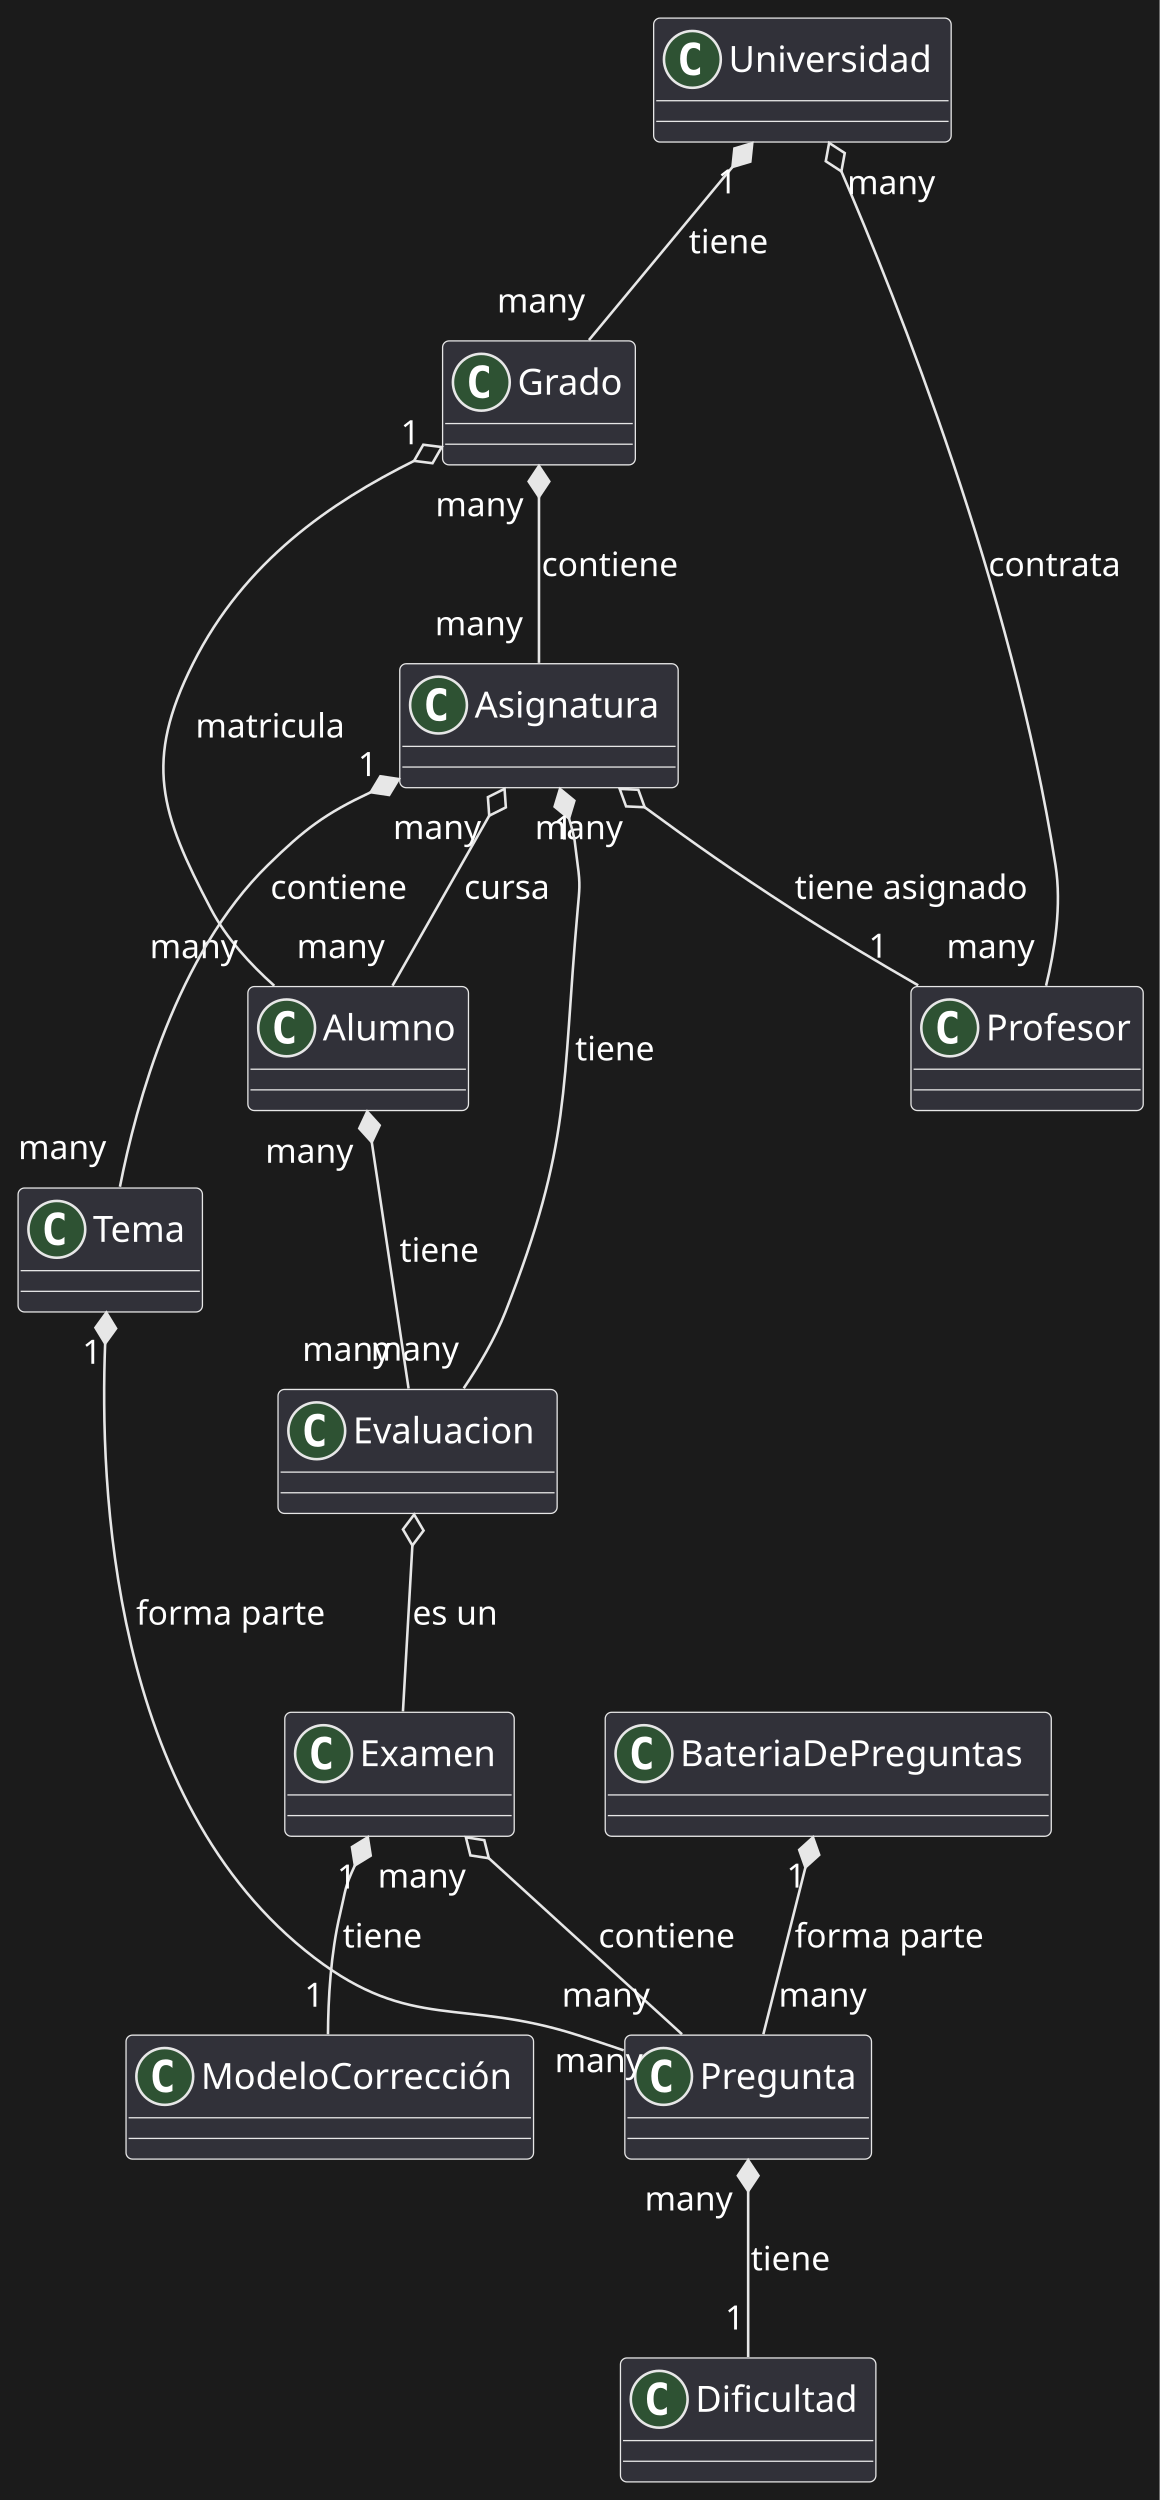
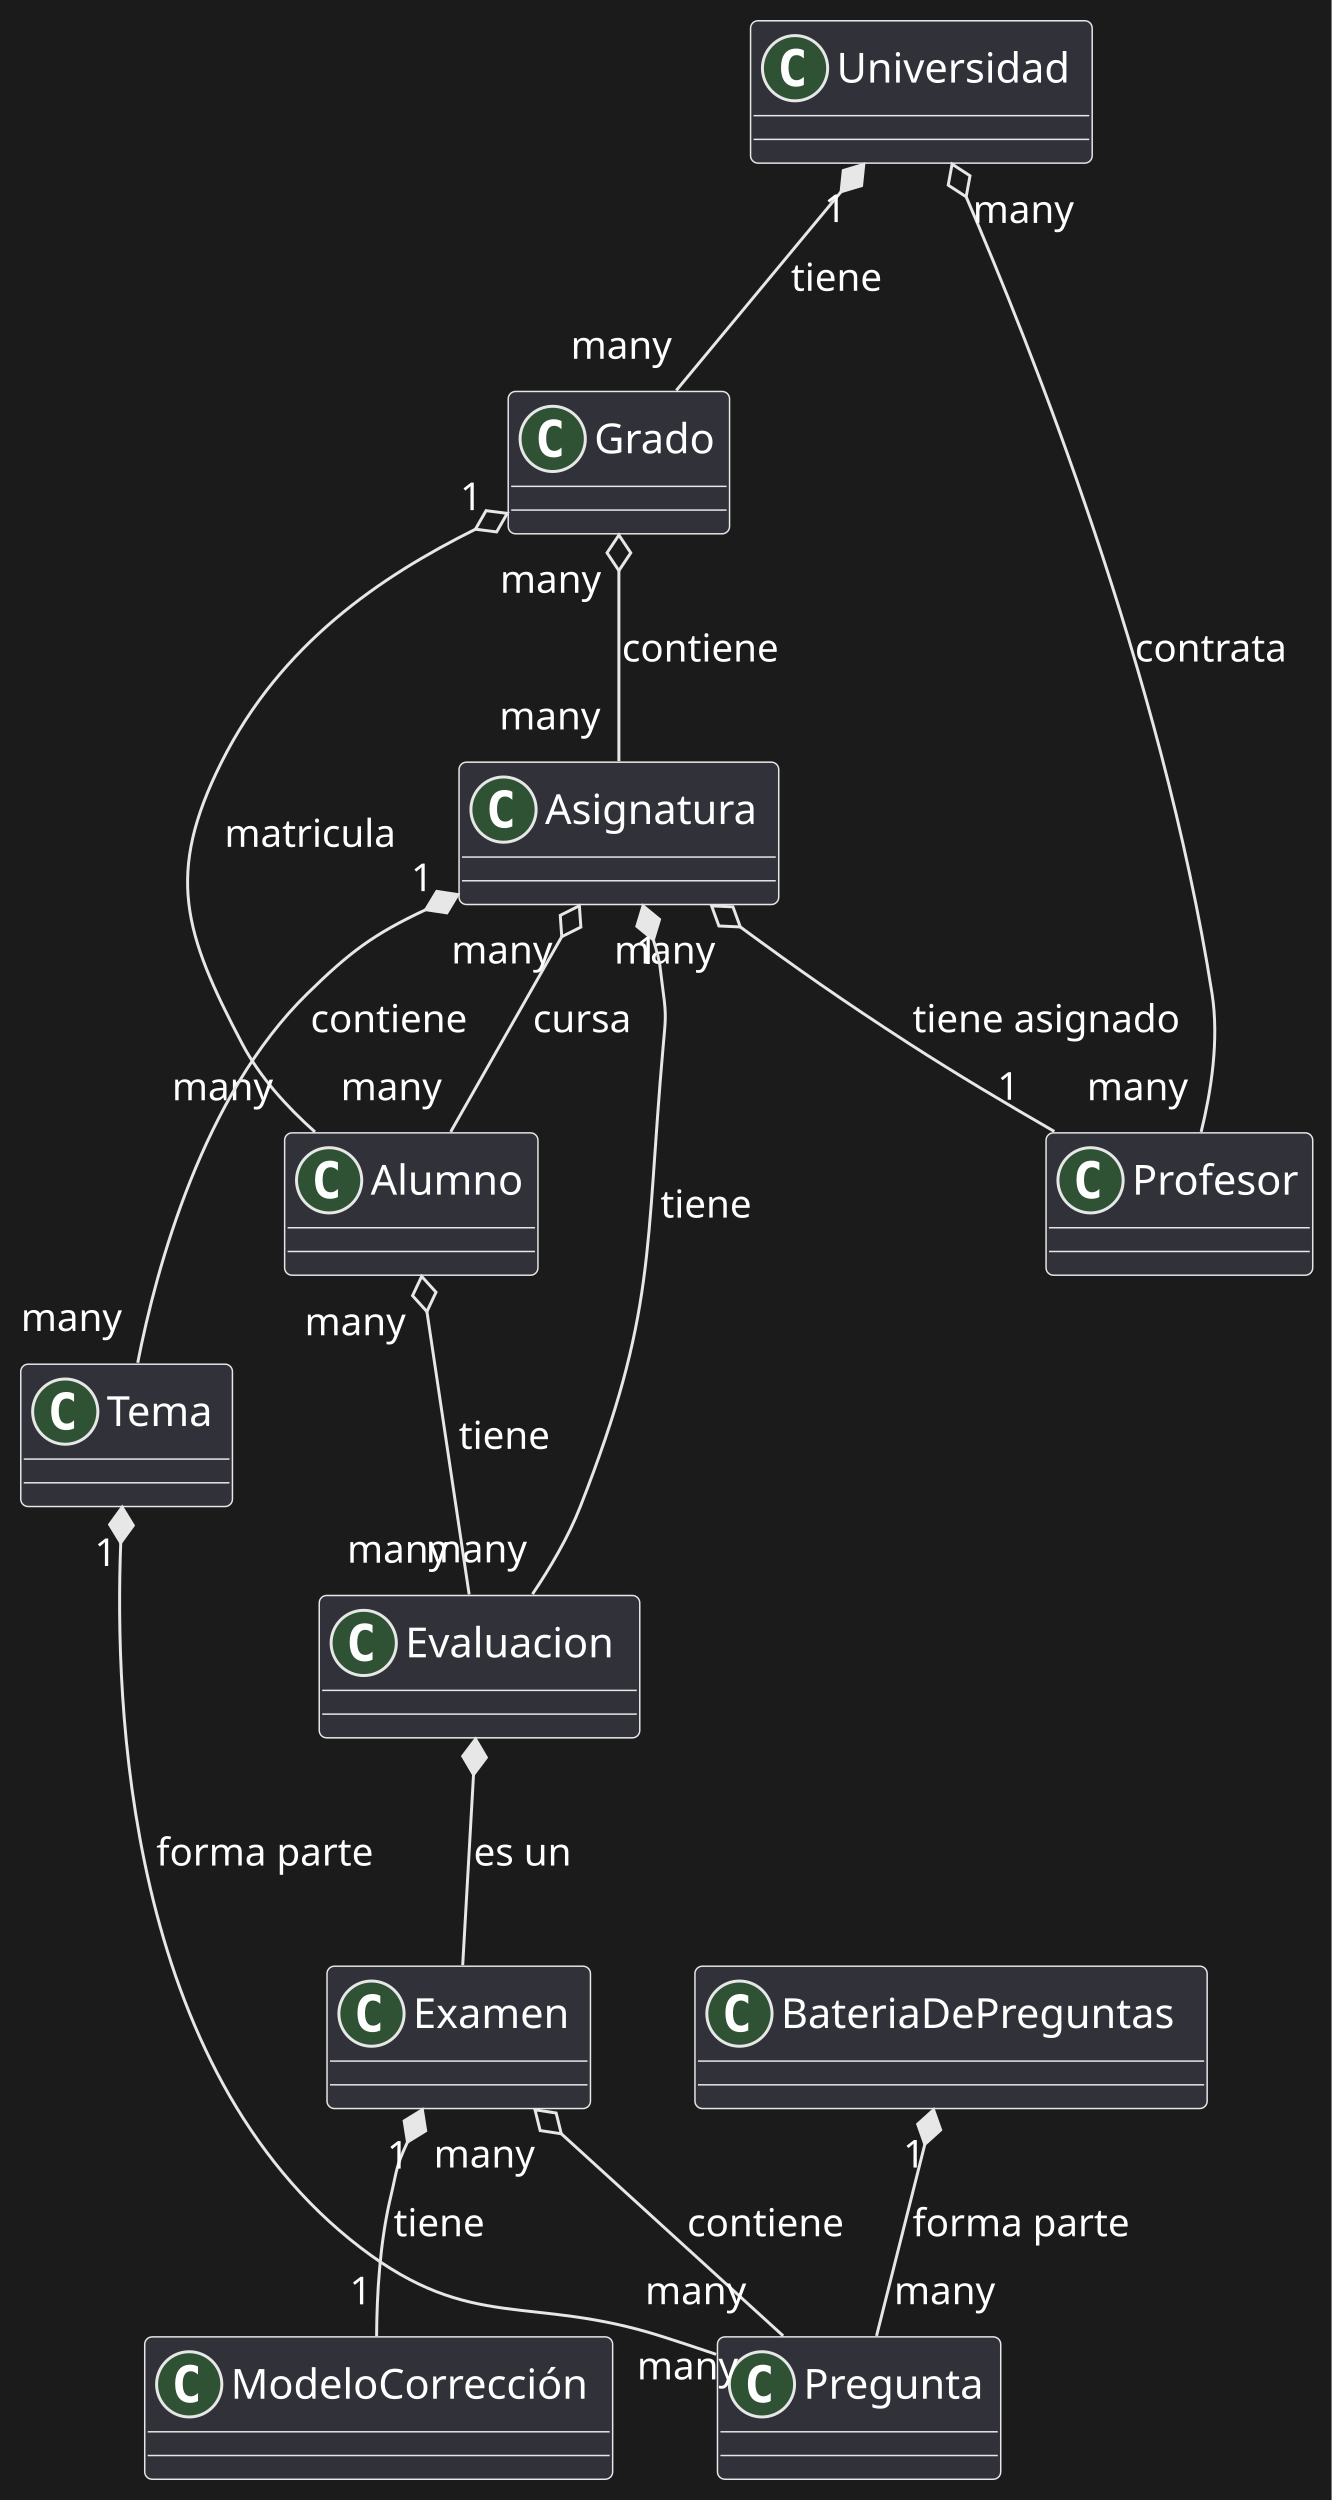
- <svg xmlns="http://www.w3.org/2000/svg" contentStyleType="text/css" data-diagram-type="CLASS" height="968px" preserveAspectRatio="none" style="width:449px;height:968px;background:#1B1B1B;" version="1.1" viewBox="0 0 449 968" width="449px" zoomAndPan="magnify">
+ <svg xmlns="http://www.w3.org/2000/svg" contentStyleType="text/css" data-diagram-type="CLASS" height="843px" preserveAspectRatio="none" style="width:449px;height:843px;background:#1B1B1B;" version="1.1" viewBox="0 0 449 843" width="449px" zoomAndPan="magnify">
  <defs />
  <g>
-     <rect fill="#1B1B1B" height="968" style="stroke:none;stroke-width:1;" width="449" x="0" y="0" />
+     <rect fill="#1B1B1B" height="843" style="stroke:none;stroke-width:1;" width="449" x="0" y="0" />
    <g class="entity" data-entity="Universidad" data-source-line="1" data-uid="ent0002" id="entity_Universidad">
      <rect fill="#313139" height="48" rx="2.5" ry="2.5" style="stroke:#E7E7E7;stroke-width:0.5;" width="115.2" x="253.09" y="7" />
      <ellipse cx="268.09" cy="23" fill="#2E5233" rx="11" ry="11" style="stroke:#E7E7E7;stroke-width:1;" />
      <path d="M271.059,28.641 Q270.481,28.938 269.84,29.078 Q269.199,29.234 268.496,29.234 Q265.996,29.234 264.668,27.594 Q263.356,25.938 263.356,22.812 Q263.356,19.688 264.668,18.031 Q265.996,16.375 268.496,16.375 Q269.199,16.375 269.84,16.531 Q270.496,16.688 271.059,16.984 L271.059,19.703 Q270.434,19.125 269.84,18.859 Q269.246,18.578 268.621,18.578 Q267.277,18.578 266.59,19.656 Q265.902,20.719 265.902,22.812 Q265.902,24.906 266.59,25.984 Q267.277,27.047 268.621,27.047 Q269.246,27.047 269.84,26.781 Q270.434,26.5 271.059,25.922 L271.059,28.641 Z " fill="#FFFFFF" />
      <text fill="#FFFFFF" font-family="sans-serif" font-size="14" lengthAdjust="spacing" textLength="83.2" x="282.09" y="27.847">Universidad</text>
      <line style="stroke:#E7E7E7;stroke-width:0.5;" x1="254.09" x2="367.29" y1="39" y2="39" />
      <line style="stroke:#E7E7E7;stroke-width:0.5;" x1="254.09" x2="367.29" y1="47" y2="47" />
    </g>
    <g class="entity" data-entity="Profesor" data-source-line="2" data-uid="ent0003" id="entity_Profesor">
      <rect fill="#313139" height="48" rx="2.5" ry="2.5" style="stroke:#E7E7E7;stroke-width:0.5;" width="89.921" x="352.73" y="382" />
      <ellipse cx="367.73" cy="398" fill="#2E5233" rx="11" ry="11" style="stroke:#E7E7E7;stroke-width:1;" />
      <path d="M370.699,403.641 Q370.121,403.938 369.48,404.078 Q368.839,404.234 368.136,404.234 Q365.636,404.234 364.308,402.594 Q362.996,400.938 362.996,397.812 Q362.996,394.688 364.308,393.031 Q365.636,391.375 368.136,391.375 Q368.839,391.375 369.48,391.531 Q370.136,391.688 370.699,391.984 L370.699,394.703 Q370.074,394.125 369.48,393.859 Q368.886,393.578 368.261,393.578 Q366.918,393.578 366.23,394.656 Q365.543,395.719 365.543,397.812 Q365.543,399.906 366.23,400.984 Q366.918,402.047 368.261,402.047 Q368.886,402.047 369.48,401.781 Q370.074,401.5 370.699,400.922 L370.699,403.641 Z " fill="#FFFFFF" />
      <text fill="#FFFFFF" font-family="sans-serif" font-size="14" lengthAdjust="spacing" textLength="57.921" x="381.73" y="402.847">Profesor</text>
      <line style="stroke:#E7E7E7;stroke-width:0.5;" x1="353.73" x2="441.651" y1="414" y2="414" />
      <line style="stroke:#E7E7E7;stroke-width:0.5;" x1="353.73" x2="441.651" y1="422" y2="422" />
    </g>
    <g class="entity" data-entity="Grado" data-source-line="3" data-uid="ent0004" id="entity_Grado">
      <rect fill="#313139" height="48" rx="2.5" ry="2.5" style="stroke:#E7E7E7;stroke-width:0.5;" width="74.636" x="171.37" y="132" />
      <ellipse cx="186.37" cy="148" fill="#2E5233" rx="11" ry="11" style="stroke:#E7E7E7;stroke-width:1;" />
      <path d="M189.339,153.641 Q188.761,153.938 188.12,154.078 Q187.479,154.234 186.776,154.234 Q184.276,154.234 182.948,152.594 Q181.636,150.938 181.636,147.812 Q181.636,144.688 182.948,143.031 Q184.276,141.375 186.776,141.375 Q187.479,141.375 188.12,141.531 Q188.776,141.688 189.339,141.984 L189.339,144.703 Q188.714,144.125 188.12,143.859 Q187.526,143.578 186.901,143.578 Q185.558,143.578 184.87,144.656 Q184.183,145.719 184.183,147.812 Q184.183,149.906 184.87,150.984 Q185.558,152.047 186.901,152.047 Q187.526,152.047 188.12,151.781 Q188.714,151.5 189.339,150.922 L189.339,153.641 Z " fill="#FFFFFF" />
      <text fill="#FFFFFF" font-family="sans-serif" font-size="14" lengthAdjust="spacing" textLength="42.636" x="200.37" y="152.847">Grado</text>
      <line style="stroke:#E7E7E7;stroke-width:0.5;" x1="172.37" x2="245.006" y1="164" y2="164" />
      <line style="stroke:#E7E7E7;stroke-width:0.5;" x1="172.37" x2="245.006" y1="172" y2="172" />
    </g>
    <g class="entity" data-entity="Asignatura" data-source-line="4" data-uid="ent0005" id="entity_Asignatura">
      <rect fill="#313139" height="48" rx="2.5" ry="2.5" style="stroke:#E7E7E7;stroke-width:0.5;" width="107.797" x="154.79" y="257" />
      <ellipse cx="169.79" cy="273" fill="#2E5233" rx="11" ry="11" style="stroke:#E7E7E7;stroke-width:1;" />
      <path d="M172.759,278.641 Q172.181,278.938 171.54,279.078 Q170.899,279.234 170.196,279.234 Q167.696,279.234 166.368,277.594 Q165.056,275.938 165.056,272.812 Q165.056,269.688 166.368,268.031 Q167.696,266.375 170.196,266.375 Q170.899,266.375 171.54,266.531 Q172.196,266.688 172.759,266.984 L172.759,269.703 Q172.134,269.125 171.54,268.859 Q170.946,268.578 170.321,268.578 Q168.977,268.578 168.29,269.656 Q167.602,270.719 167.602,272.812 Q167.602,274.906 168.29,275.984 Q168.977,277.047 170.321,277.047 Q170.946,277.047 171.54,276.781 Q172.134,276.5 172.759,275.922 L172.759,278.641 Z " fill="#FFFFFF" />
      <text fill="#FFFFFF" font-family="sans-serif" font-size="14" lengthAdjust="spacing" textLength="75.797" x="183.79" y="277.847">Asignatura</text>
      <line style="stroke:#E7E7E7;stroke-width:0.5;" x1="155.79" x2="261.587" y1="289" y2="289" />
      <line style="stroke:#E7E7E7;stroke-width:0.5;" x1="155.79" x2="261.587" y1="297" y2="297" />
    </g>
    <g class="entity" data-entity="Alumno" data-source-line="5" data-uid="ent0006" id="entity_Alumno">
      <rect fill="#313139" height="48" rx="2.5" ry="2.5" style="stroke:#E7E7E7;stroke-width:0.5;" width="85.416" x="95.98" y="382" />
      <ellipse cx="110.98" cy="398" fill="#2E5233" rx="11" ry="11" style="stroke:#E7E7E7;stroke-width:1;" />
      <path d="M113.949,403.641 Q113.371,403.938 112.73,404.078 Q112.089,404.234 111.386,404.234 Q108.886,404.234 107.558,402.594 Q106.246,400.938 106.246,397.812 Q106.246,394.688 107.558,393.031 Q108.886,391.375 111.386,391.375 Q112.089,391.375 112.73,391.531 Q113.386,391.688 113.949,391.984 L113.949,394.703 Q113.324,394.125 112.73,393.859 Q112.136,393.578 111.511,393.578 Q110.168,393.578 109.48,394.656 Q108.793,395.719 108.793,397.812 Q108.793,399.906 109.48,400.984 Q110.168,402.047 111.511,402.047 Q112.136,402.047 112.73,401.781 Q113.324,401.5 113.949,400.922 L113.949,403.641 Z " fill="#FFFFFF" />
      <text fill="#FFFFFF" font-family="sans-serif" font-size="14" lengthAdjust="spacing" textLength="53.416" x="124.98" y="402.847">Alumno</text>
      <line style="stroke:#E7E7E7;stroke-width:0.5;" x1="96.98" x2="180.396" y1="414" y2="414" />
      <line style="stroke:#E7E7E7;stroke-width:0.5;" x1="96.98" x2="180.396" y1="422" y2="422" />
    </g>
    <g class="entity" data-entity="Pregunta" data-source-line="6" data-uid="ent0007" id="entity_Pregunta">
      <rect fill="#313139" height="48" rx="2.5" ry="2.5" style="stroke:#E7E7E7;stroke-width:0.5;" width="95.513" x="241.93" y="788" />
      <ellipse cx="256.93" cy="804" fill="#2E5233" rx="11" ry="11" style="stroke:#E7E7E7;stroke-width:1;" />
      <path d="M259.899,809.641 Q259.321,809.938 258.68,810.078 Q258.039,810.234 257.336,810.234 Q254.836,810.234 253.508,808.594 Q252.196,806.938 252.196,803.812 Q252.196,800.688 253.508,799.031 Q254.836,797.375 257.336,797.375 Q258.039,797.375 258.68,797.531 Q259.336,797.688 259.899,797.984 L259.899,800.703 Q259.274,800.125 258.68,799.859 Q258.086,799.578 257.461,799.578 Q256.118,799.578 255.43,800.656 Q254.743,801.719 254.743,803.812 Q254.743,805.906 255.43,806.984 Q256.118,808.047 257.461,808.047 Q258.086,808.047 258.68,807.781 Q259.274,807.5 259.899,806.922 L259.899,809.641 Z " fill="#FFFFFF" />
      <text fill="#FFFFFF" font-family="sans-serif" font-size="14" lengthAdjust="spacing" textLength="63.513" x="270.93" y="808.847">Pregunta</text>
      <line style="stroke:#E7E7E7;stroke-width:0.5;" x1="242.93" x2="336.443" y1="820" y2="820" />
      <line style="stroke:#E7E7E7;stroke-width:0.5;" x1="242.93" x2="336.443" y1="828" y2="828" />
    </g>
    <g class="entity" data-entity="Evaluacion" data-source-line="7" data-uid="ent0008" id="entity_Evaluacion">
      <rect fill="#313139" height="48" rx="2.5" ry="2.5" style="stroke:#E7E7E7;stroke-width:0.5;" width="108.077" x="107.65" y="538" />
      <ellipse cx="122.65" cy="554" fill="#2E5233" rx="11" ry="11" style="stroke:#E7E7E7;stroke-width:1;" />
      <path d="M125.619,559.641 Q125.041,559.938 124.4,560.078 Q123.759,560.234 123.056,560.234 Q120.556,560.234 119.228,558.594 Q117.916,556.938 117.916,553.812 Q117.916,550.688 119.228,549.031 Q120.556,547.375 123.056,547.375 Q123.759,547.375 124.4,547.531 Q125.056,547.688 125.619,547.984 L125.619,550.703 Q124.994,550.125 124.4,549.859 Q123.806,549.578 123.181,549.578 Q121.838,549.578 121.15,550.656 Q120.463,551.719 120.463,553.812 Q120.463,555.906 121.15,556.984 Q121.838,558.047 123.181,558.047 Q123.806,558.047 124.4,557.781 Q124.994,557.5 125.619,556.922 L125.619,559.641 Z " fill="#FFFFFF" />
      <text fill="#FFFFFF" font-family="sans-serif" font-size="14" lengthAdjust="spacing" textLength="76.077" x="136.65" y="558.847">Evaluacion</text>
      <line style="stroke:#E7E7E7;stroke-width:0.5;" x1="108.65" x2="214.727" y1="570" y2="570" />
      <line style="stroke:#E7E7E7;stroke-width:0.5;" x1="108.65" x2="214.727" y1="578" y2="578" />
    </g>
    <g class="entity" data-entity="Examen" data-source-line="8" data-uid="ent0009" id="entity_Examen">
      <rect fill="#313139" height="48" rx="2.5" ry="2.5" style="stroke:#E7E7E7;stroke-width:0.5;" width="88.834" x="110.27" y="663" />
      <ellipse cx="125.27" cy="679" fill="#2E5233" rx="11" ry="11" style="stroke:#E7E7E7;stroke-width:1;" />
      <path d="M128.239,684.641 Q127.661,684.938 127.02,685.078 Q126.379,685.234 125.676,685.234 Q123.176,685.234 121.848,683.594 Q120.536,681.938 120.536,678.812 Q120.536,675.688 121.848,674.031 Q123.176,672.375 125.676,672.375 Q126.379,672.375 127.02,672.531 Q127.676,672.688 128.239,672.984 L128.239,675.703 Q127.614,675.125 127.02,674.859 Q126.426,674.578 125.801,674.578 Q124.457,674.578 123.77,675.656 Q123.082,676.719 123.082,678.812 Q123.082,680.906 123.77,681.984 Q124.457,683.047 125.801,683.047 Q126.426,683.047 127.02,682.781 Q127.614,682.5 128.239,681.922 L128.239,684.641 Z " fill="#FFFFFF" />
      <text fill="#FFFFFF" font-family="sans-serif" font-size="14" lengthAdjust="spacing" textLength="56.834" x="139.27" y="683.847">Examen</text>
      <line style="stroke:#E7E7E7;stroke-width:0.5;" x1="111.27" x2="198.104" y1="695" y2="695" />
      <line style="stroke:#E7E7E7;stroke-width:0.5;" x1="111.27" x2="198.104" y1="703" y2="703" />
    </g>
    <g class="entity" data-entity="Tema" data-source-line="9" data-uid="ent0010" id="entity_Tema">
      <rect fill="#313139" height="48" rx="2.5" ry="2.5" style="stroke:#E7E7E7;stroke-width:0.5;" width="71.382" x="7" y="460" />
      <ellipse cx="22" cy="476" fill="#2E5233" rx="11" ry="11" style="stroke:#E7E7E7;stroke-width:1;" />
      <path d="M24.969,481.641 Q24.391,481.938 23.75,482.078 Q23.109,482.234 22.406,482.234 Q19.906,482.234 18.578,480.594 Q17.266,478.938 17.266,475.812 Q17.266,472.688 18.578,471.031 Q19.906,469.375 22.406,469.375 Q23.109,469.375 23.75,469.531 Q24.406,469.688 24.969,469.984 L24.969,472.703 Q24.344,472.125 23.75,471.859 Q23.156,471.578 22.531,471.578 Q21.188,471.578 20.5,472.656 Q19.812,473.719 19.812,475.812 Q19.812,477.906 20.5,478.984 Q21.188,480.047 22.531,480.047 Q23.156,480.047 23.75,479.781 Q24.344,479.5 24.969,478.922 L24.969,481.641 Z " fill="#FFFFFF" />
      <text fill="#FFFFFF" font-family="sans-serif" font-size="14" lengthAdjust="spacing" textLength="39.382" x="36" y="480.847">Tema</text>
      <line style="stroke:#E7E7E7;stroke-width:0.5;" x1="8" x2="77.382" y1="492" y2="492" />
      <line style="stroke:#E7E7E7;stroke-width:0.5;" x1="8" x2="77.382" y1="500" y2="500" />
    </g>
    <g class="entity" data-entity="BateriaDePreguntas" data-source-line="10" data-uid="ent0011" id="entity_BateriaDePreguntas">
      <rect fill="#313139" height="48" rx="2.5" ry="2.5" style="stroke:#E7E7E7;stroke-width:0.5;" width="172.711" x="234.34" y="663" />
      <ellipse cx="249.34" cy="679" fill="#2E5233" rx="11" ry="11" style="stroke:#E7E7E7;stroke-width:1;" />
      <path d="M252.309,684.641 Q251.731,684.938 251.09,685.078 Q250.449,685.234 249.746,685.234 Q247.246,685.234 245.918,683.594 Q244.606,681.938 244.606,678.812 Q244.606,675.688 245.918,674.031 Q247.246,672.375 249.746,672.375 Q250.449,672.375 251.09,672.531 Q251.746,672.688 252.309,672.984 L252.309,675.703 Q251.684,675.125 251.09,674.859 Q250.496,674.578 249.871,674.578 Q248.528,674.578 247.84,675.656 Q247.153,676.719 247.153,678.812 Q247.153,680.906 247.84,681.984 Q248.528,683.047 249.871,683.047 Q250.496,683.047 251.09,682.781 Q251.684,682.5 252.309,681.922 L252.309,684.641 Z " fill="#FFFFFF" />
      <text fill="#FFFFFF" font-family="sans-serif" font-size="14" lengthAdjust="spacing" textLength="140.711" x="263.34" y="683.847">BateriaDePreguntas</text>
      <line style="stroke:#E7E7E7;stroke-width:0.5;" x1="235.34" x2="406.051" y1="695" y2="695" />
      <line style="stroke:#E7E7E7;stroke-width:0.5;" x1="235.34" x2="406.051" y1="703" y2="703" />
    </g>
    <g class="entity" data-entity="ModeloCorrecci.n" data-source-line="11" data-uid="ent0012" id="entity_ModeloCorrecci.n">
      <rect fill="#313139" height="48" rx="2.5" ry="2.5" style="stroke:#E7E7E7;stroke-width:0.5;" width="157.788" x="48.8" y="788" />
      <ellipse cx="63.8" cy="804" fill="#2E5233" rx="11" ry="11" style="stroke:#E7E7E7;stroke-width:1;" />
      <path d="M66.769,809.641 Q66.191,809.938 65.55,810.078 Q64.909,810.234 64.206,810.234 Q61.706,810.234 60.378,808.594 Q59.066,806.938 59.066,803.812 Q59.066,800.688 60.378,799.031 Q61.706,797.375 64.206,797.375 Q64.909,797.375 65.55,797.531 Q66.206,797.688 66.769,797.984 L66.769,800.703 Q66.144,800.125 65.55,799.859 Q64.956,799.578 64.331,799.578 Q62.987,799.578 62.3,800.656 Q61.612,801.719 61.612,803.812 Q61.612,805.906 62.3,806.984 Q62.987,808.047 64.331,808.047 Q64.956,808.047 65.55,807.781 Q66.144,807.5 66.769,806.922 L66.769,809.641 Z " fill="#FFFFFF" />
      <text fill="#FFFFFF" font-family="sans-serif" font-size="14" lengthAdjust="spacing" textLength="125.788" x="77.8" y="808.847">ModeloCorrección</text>
      <line style="stroke:#E7E7E7;stroke-width:0.5;" x1="49.8" x2="205.588" y1="820" y2="820" />
      <line style="stroke:#E7E7E7;stroke-width:0.5;" x1="49.8" x2="205.588" y1="828" y2="828" />
    </g>
-     <g class="entity" data-entity="Dificultad" data-source-line="12" data-uid="ent0013" id="entity_Dificultad">
-       <rect fill="#313139" height="48" rx="2.5" ry="2.5" style="stroke:#E7E7E7;stroke-width:0.5;" width="98.903" x="240.24" y="913" />
-       <ellipse cx="255.24" cy="929" fill="#2E5233" rx="11" ry="11" style="stroke:#E7E7E7;stroke-width:1;" />
-       <path d="M258.209,934.641 Q257.631,934.938 256.99,935.078 Q256.349,935.234 255.646,935.234 Q253.146,935.234 251.818,933.594 Q250.506,931.938 250.506,928.812 Q250.506,925.688 251.818,924.031 Q253.146,922.375 255.646,922.375 Q256.349,922.375 256.99,922.531 Q257.646,922.688 258.209,922.984 L258.209,925.703 Q257.584,925.125 256.99,924.859 Q256.396,924.578 255.771,924.578 Q254.428,924.578 253.74,925.656 Q253.053,926.719 253.053,928.812 Q253.053,930.906 253.74,931.984 Q254.428,933.047 255.771,933.047 Q256.396,933.047 256.99,932.781 Q257.584,932.5 258.209,931.922 L258.209,934.641 Z " fill="#FFFFFF" />
-       <text fill="#FFFFFF" font-family="sans-serif" font-size="14" lengthAdjust="spacing" textLength="66.903" x="269.24" y="933.847">Dificultad</text>
-       <line style="stroke:#E7E7E7;stroke-width:0.5;" x1="241.24" x2="338.143" y1="945" y2="945" />
-       <line style="stroke:#E7E7E7;stroke-width:0.5;" x1="241.24" x2="338.143" y1="953" y2="953" />
-     </g>
-     <g class="link" data-entity-1="Universidad" data-entity-2="Grado" data-source-line="14" data-uid="lnk14" id="link_Universidad_Grado">
+     <g class="link" data-entity-1="Universidad" data-entity-2="Grado" data-source-line="14" data-uid="lnk13" id="link_Universidad_Grado">
      <path codeLine="14" d="M283.611,64.658 C265.461,86.548 246.17,109.8 228.04,131.66" fill="none" id="Universidad-backto-Grado" style="stroke:#E7E7E7;stroke-width:1;" />
      <polygon fill="#E7E7E7" points="291.27,55.42,284.361,57.486,283.611,64.658,290.519,62.592,291.27,55.42" style="stroke:#E7E7E7;stroke-width:1;" />
      <text fill="#FFFFFF" font-family="sans-serif" font-size="13" lengthAdjust="spacing" textLength="32.944" x="266.69" y="98.067">tiene</text>
      <text fill="#FFFFFF" font-family="sans-serif" font-size="13" lengthAdjust="spacing" textLength="8.271" x="277.885" y="74.884">1</text>
      <text fill="#FFFFFF" font-family="sans-serif" font-size="13" lengthAdjust="spacing" textLength="36.562" x="192.438" y="120.982">many</text>
    </g>
-     <g class="link" data-entity-1="Universidad" data-entity-2="Profesor" data-source-line="15" data-uid="lnk15" id="link_Universidad_Profesor">
+     <g class="link" data-entity-1="Universidad" data-entity-2="Profesor" data-source-line="15" data-uid="lnk14" id="link_Universidad_Profesor">
      <path codeLine="15" d="M325.788,66.361 C347.338,116.381 391.68,227.14 408.69,335 C411.14,350.55 408.39,368.05 405.03,381.67" fill="none" id="Universidad-backto-Profesor" style="stroke:#E7E7E7;stroke-width:1;" />
      <polygon fill="none" points="321.04,55.34,319.74,62.433,325.788,66.361,327.088,59.268,321.04,55.34" style="stroke:#E7E7E7;stroke-width:1;" />
      <text fill="#FFFFFF" font-family="sans-serif" font-size="13" lengthAdjust="spacing" textLength="54.812" x="382.69" y="223.067">contrata</text>
      <text fill="#FFFFFF" font-family="sans-serif" font-size="13" lengthAdjust="spacing" textLength="36.562" x="328.019" y="75.184">many</text>
      <text fill="#FFFFFF" font-family="sans-serif" font-size="13" lengthAdjust="spacing" textLength="36.562" x="366.5" y="370.995">many</text>
    </g>
-     <g class="link" data-entity-1="Grado" data-entity-2="Alumno" data-source-line="16" data-uid="lnk16" id="link_Grado_Alumno">
+     <g class="link" data-entity-1="Grado" data-entity-2="Alumno" data-source-line="16" data-uid="lnk15" id="link_Grado_Alumno">
      <path codeLine="16" d="M160.311,178.454 C128.121,194.505 94.67,217.17 74.69,257 C55.71,294.84 61.96,314.54 81.69,352 C87.61,363.24 96.87,373.37 106.21,381.69" fill="none" id="Grado-backto-Alumno" style="stroke:#E7E7E7;stroke-width:1;" />
      <polygon fill="none" points="171.05,173.1,163.896,172.198,160.311,178.454,167.465,179.357,171.05,173.1" style="stroke:#E7E7E7;stroke-width:1;" />
      <text fill="#FFFFFF" font-family="sans-serif" font-size="13" lengthAdjust="spacing" textLength="61.648" x="75.69" y="285.567">matricula</text>
      <text fill="#FFFFFF" font-family="sans-serif" font-size="13" lengthAdjust="spacing" textLength="8.271" x="155.139" y="172.01">1</text>
      <text fill="#FFFFFF" font-family="sans-serif" font-size="13" lengthAdjust="spacing" textLength="36.562" x="57.974" y="371.019">many</text>
    </g>
-     <g class="link" data-entity-1="Grado" data-entity-2="Asignatura" data-source-line="17" data-uid="lnk17" id="link_Grado_Asignatura">
+     <g class="link" data-entity-1="Grado" data-entity-2="Asignatura" data-source-line="17" data-uid="lnk16" id="link_Grado_Asignatura">
      <path codeLine="17" d="M208.69,192.42 C208.69,214.31 208.69,234.8 208.69,256.66" fill="none" id="Grado-backto-Asignatura" style="stroke:#E7E7E7;stroke-width:1;" />
-       <polygon fill="#E7E7E7" points="208.69,180.42,204.69,186.42,208.69,192.42,212.69,186.42,208.69,180.42" style="stroke:#E7E7E7;stroke-width:1;" />
+       <polygon fill="none" points="208.69,180.42,204.69,186.42,208.69,192.42,212.69,186.42,208.69,180.42" style="stroke:#E7E7E7;stroke-width:1;" />
      <text fill="#FFFFFF" font-family="sans-serif" font-size="13" lengthAdjust="spacing" textLength="56.285" x="209.69" y="223.067">contiene</text>
      <text fill="#FFFFFF" font-family="sans-serif" font-size="13" lengthAdjust="spacing" textLength="36.562" x="168.593" y="199.884">many</text>
      <text fill="#FFFFFF" font-family="sans-serif" font-size="13" lengthAdjust="spacing" textLength="36.562" x="168.371" y="245.982">many</text>
    </g>
-     <g class="link" data-entity-1="Asignatura" data-entity-2="Profesor" data-source-line="18" data-uid="lnk18" id="link_Asignatura_Profesor">
+     <g class="link" data-entity-1="Asignatura" data-entity-2="Profesor" data-source-line="18" data-uid="lnk17" id="link_Asignatura_Profesor">
      <path codeLine="18" d="M249.62,312.565 C268.62,326.525 283.86,337.24 306.69,352 C322.35,362.12 339.98,372.59 355.52,381.53" fill="none" id="Asignatura-backto-Profesor" style="stroke:#E7E7E7;stroke-width:1;" />
      <polygon fill="none" points="239.95,305.46,242.417,312.236,249.62,312.565,247.154,305.789,239.95,305.46" style="stroke:#E7E7E7;stroke-width:1;" />
      <text fill="#FFFFFF" font-family="sans-serif" font-size="13" lengthAdjust="spacing" textLength="96.091" x="307.69" y="348.067">tiene asignado</text>
      <text fill="#FFFFFF" font-family="sans-serif" font-size="13" lengthAdjust="spacing" textLength="36.562" x="207.082" y="324.933">many</text>
      <text fill="#FFFFFF" font-family="sans-serif" font-size="13" lengthAdjust="spacing" textLength="8.271" x="336.299" y="370.82">1</text>
    </g>
-     <g class="link" data-entity-1="Asignatura" data-entity-2="Alumno" data-source-line="19" data-uid="lnk19" id="link_Asignatura_Alumno">
+     <g class="link" data-entity-1="Asignatura" data-entity-2="Alumno" data-source-line="19" data-uid="lnk18" id="link_Asignatura_Alumno">
      <path codeLine="19" d="M189.424,315.849 C176.964,337.739 164.41,359.8 151.97,381.66" fill="none" id="Asignatura-backto-Alumno" style="stroke:#E7E7E7;stroke-width:1;" />
      <polygon fill="none" points="195.36,305.42,188.916,308.656,189.424,315.849,195.868,312.613,195.36,305.42" style="stroke:#E7E7E7;stroke-width:1;" />
      <text fill="#FFFFFF" font-family="sans-serif" font-size="13" lengthAdjust="spacing" textLength="35.471" x="179.69" y="348.067">cursa</text>
      <text fill="#FFFFFF" font-family="sans-serif" font-size="13" lengthAdjust="spacing" textLength="36.562" x="152.18" y="324.884">many</text>
      <text fill="#FFFFFF" font-family="sans-serif" font-size="13" lengthAdjust="spacing" textLength="36.562" x="114.888" y="370.982">many</text>
    </g>
-     <g class="link" data-entity-1="Asignatura" data-entity-2="Evaluacion" data-source-line="20" data-uid="lnk20" id="link_Asignatura_Evaluacion">
+     <g class="link" data-entity-1="Asignatura" data-entity-2="Evaluacion" data-source-line="20" data-uid="lnk19" id="link_Asignatura_Evaluacion">
      <path codeLine="20" d="M220.313,316.933 C223.073,326.033 222.32,325.15 223.69,335 C224.73,342.48 224.36,344.47 223.69,352 C217.44,422.16 221.43,442.43 195.69,508 C191.66,518.28 185.51,528.7 179.55,537.54" fill="none" id="Asignatura-backto-Evaluacion" style="stroke:#E7E7E7;stroke-width:1;" />
      <polygon fill="#E7E7E7" points="216.83,305.45,214.744,312.353,220.313,316.933,222.399,310.031,216.83,305.45" style="stroke:#E7E7E7;stroke-width:1;" />
      <text fill="#FFFFFF" font-family="sans-serif" font-size="13" lengthAdjust="spacing" textLength="32.944" x="222.69" y="410.567">tiene</text>
      <text fill="#FFFFFF" font-family="sans-serif" font-size="13" lengthAdjust="spacing" textLength="8.271" x="214.497" y="325.064">1</text>
      <text fill="#FFFFFF" font-family="sans-serif" font-size="13" lengthAdjust="spacing" textLength="36.562" x="143.585" y="526.833">many</text>
    </g>
-     <g class="link" data-entity-1="Evaluacion" data-entity-2="Examen" data-source-line="21" data-uid="lnk21" id="link_Evaluacion_Examen">
+     <g class="link" data-entity-1="Evaluacion" data-entity-2="Examen" data-source-line="21" data-uid="lnk20" id="link_Evaluacion_Examen">
      <path codeLine="21" d="M159.676,598.4 C158.426,620.29 157.26,640.8 156.02,662.66" fill="none" id="Evaluacion-backto-Examen" style="stroke:#E7E7E7;stroke-width:1;" />
-       <polygon fill="none" points="160.36,586.42,156.024,592.182,159.676,598.4,164.011,592.638,160.36,586.42" style="stroke:#E7E7E7;stroke-width:1;" />
+       <polygon fill="#E7E7E7" points="160.36,586.42,156.024,592.182,159.676,598.4,164.011,592.638,160.36,586.42" style="stroke:#E7E7E7;stroke-width:1;" />
      <text fill="#FFFFFF" font-family="sans-serif" font-size="13" lengthAdjust="spacing" textLength="35.382" x="159.69" y="629.067">es un</text>
    </g>
-     <g class="link" data-entity-1="Examen" data-entity-2="Pregunta" data-source-line="22" data-uid="lnk22" id="link_Examen_Pregunta">
+     <g class="link" data-entity-1="Examen" data-entity-2="Pregunta" data-source-line="22" data-uid="lnk21" id="link_Examen_Pregunta">
      <path codeLine="22" d="M189.269,719.503 C213.289,741.393 240.09,765.8 264.08,787.66" fill="none" id="Examen-backto-Pregunta" style="stroke:#E7E7E7;stroke-width:1;" />
      <polygon fill="none" points="180.4,711.42,182.14,718.418,189.269,719.503,187.529,712.505,180.4,711.42" style="stroke:#E7E7E7;stroke-width:1;" />
      <text fill="#FFFFFF" font-family="sans-serif" font-size="13" lengthAdjust="spacing" textLength="56.285" x="231.69" y="754.067">contiene</text>
      <text fill="#FFFFFF" font-family="sans-serif" font-size="13" lengthAdjust="spacing" textLength="36.562" x="146.249" y="730.884">many</text>
      <text fill="#FFFFFF" font-family="sans-serif" font-size="13" lengthAdjust="spacing" textLength="36.562" x="217.519" y="776.982">many</text>
    </g>
-     <g class="link" data-entity-1="Asignatura" data-entity-2="Tema" data-source-line="23" data-uid="lnk23" id="link_Asignatura_Tema">
+     <g class="link" data-entity-1="Asignatura" data-entity-2="Tema" data-source-line="23" data-uid="lnk22" id="link_Asignatura_Tema">
      <path codeLine="23" d="M143.547,306.75 C125.867,315.05 117.99,321 103.69,335 C68.44,369.51 52.75,427.31 46.44,459.52" fill="none" id="Asignatura-backto-Tema" style="stroke:#E7E7E7;stroke-width:1;" />
      <polygon fill="#E7E7E7" points="154.41,301.65,147.279,300.579,143.547,306.75,150.679,307.821,154.41,301.65" style="stroke:#E7E7E7;stroke-width:1;" />
      <text fill="#FFFFFF" font-family="sans-serif" font-size="13" lengthAdjust="spacing" textLength="56.285" x="104.69" y="348.067">contiene</text>
      <text fill="#FFFFFF" font-family="sans-serif" font-size="13" lengthAdjust="spacing" textLength="8.271" x="138.597" y="300.493">1</text>
      <text fill="#FFFFFF" font-family="sans-serif" font-size="13" lengthAdjust="spacing" textLength="36.562" x="7.035" y="448.808">many</text>
    </g>
-     <g class="link" data-entity-1="Tema" data-entity-2="Pregunta" data-source-line="24" data-uid="lnk24" id="link_Tema_Pregunta">
+     <g class="link" data-entity-1="Tema" data-entity-2="Pregunta" data-source-line="24" data-uid="lnk23" id="link_Tema_Pregunta">
      <path codeLine="24" d="M40.716,520.231 C38.616,574.501 42.47,697.52 121.69,758 C159.25,786.67 178.7,773.55 223.69,788 C229.47,789.85 235.51,791.86 241.48,793.89" fill="none" id="Tema-backto-Pregunta" style="stroke:#E7E7E7;stroke-width:1;" />
      <polygon fill="#E7E7E7" points="41.18,508.24,36.951,514.081,40.716,520.231,44.945,514.39,41.18,508.24" style="stroke:#E7E7E7;stroke-width:1;" />
      <text fill="#FFFFFF" font-family="sans-serif" font-size="13" lengthAdjust="spacing" textLength="77.295" x="52.69" y="629.067">forma parte</text>
      <text fill="#FFFFFF" font-family="sans-serif" font-size="13" lengthAdjust="spacing" textLength="8.271" x="31.87" y="528.06">1</text>
      <text fill="#FFFFFF" font-family="sans-serif" font-size="13" lengthAdjust="spacing" textLength="36.562" x="214.777" y="802.343">many</text>
    </g>
-     <g class="link" data-entity-1="Alumno" data-entity-2="Evaluacion" data-source-line="25" data-uid="lnk25" id="link_Alumno_Evaluacion">
+     <g class="link" data-entity-1="Alumno" data-entity-2="Evaluacion" data-source-line="25" data-uid="lnk24" id="link_Alumno_Evaluacion">
      <path codeLine="25" d="M143.954,442.258 C148.294,471.288 153.87,508.63 158.2,537.64" fill="none" id="Alumno-backto-Evaluacion" style="stroke:#E7E7E7;stroke-width:1;" />
-       <polygon fill="#E7E7E7" points="142.18,430.39,139.111,436.916,143.954,442.258,147.023,435.733,142.18,430.39" style="stroke:#E7E7E7;stroke-width:1;" />
+       <polygon fill="none" points="142.18,430.39,139.111,436.916,143.954,442.258,147.023,435.733,142.18,430.39" style="stroke:#E7E7E7;stroke-width:1;" />
      <text fill="#FFFFFF" font-family="sans-serif" font-size="13" lengthAdjust="spacing" textLength="32.944" x="154.69" y="488.567">tiene</text>
      <text fill="#FFFFFF" font-family="sans-serif" font-size="13" lengthAdjust="spacing" textLength="36.562" x="102.712" y="450.246">many</text>
      <text fill="#FFFFFF" font-family="sans-serif" font-size="13" lengthAdjust="spacing" textLength="36.562" x="117.031" y="526.957">many</text>
    </g>
-     <g class="link" data-entity-1="BateriaDePreguntas" data-entity-2="Pregunta" data-source-line="26" data-uid="lnk26" id="link_BateriaDePreguntas_Pregunta">
+     <g class="link" data-entity-1="BateriaDePreguntas" data-entity-2="Pregunta" data-source-line="26" data-uid="lnk25" id="link_BateriaDePreguntas_Pregunta">
      <path codeLine="26" d="M311.856,723.056 C306.336,744.946 301.08,765.8 295.57,787.66" fill="none" id="BateriaDePreguntas-backto-Pregunta" style="stroke:#E7E7E7;stroke-width:1;" />
      <polygon fill="#E7E7E7" points="314.79,711.42,309.444,716.26,311.856,723.056,317.202,718.216,314.79,711.42" style="stroke:#E7E7E7;stroke-width:1;" />
      <text fill="#FFFFFF" font-family="sans-serif" font-size="13" lengthAdjust="spacing" textLength="77.295" x="307.69" y="754.067">forma parte</text>
      <text fill="#FFFFFF" font-family="sans-serif" font-size="13" lengthAdjust="spacing" textLength="8.271" x="304.531" y="730.884">1</text>
      <text fill="#FFFFFF" font-family="sans-serif" font-size="13" lengthAdjust="spacing" textLength="36.562" x="301.46" y="776.982">many</text>
    </g>
-     <g class="link" data-entity-1="Pregunta" data-entity-2="Dificultad" data-source-line="27" data-uid="lnk27" id="link_Pregunta_Dificultad">
-       <path codeLine="27" d="M289.69,848.42 C289.69,870.31 289.69,890.8 289.69,912.66" fill="none" id="Pregunta-backto-Dificultad" style="stroke:#E7E7E7;stroke-width:1;" />
-       <polygon fill="#E7E7E7" points="289.69,836.42,285.69,842.42,289.69,848.42,293.69,842.42,289.69,836.42" style="stroke:#E7E7E7;stroke-width:1;" />
-       <text fill="#FFFFFF" font-family="sans-serif" font-size="13" lengthAdjust="spacing" textLength="32.944" x="290.69" y="879.067">tiene</text>
-       <text fill="#FFFFFF" font-family="sans-serif" font-size="13" lengthAdjust="spacing" textLength="36.562" x="249.593" y="855.884">many</text>
-       <text fill="#FFFFFF" font-family="sans-serif" font-size="13" lengthAdjust="spacing" textLength="8.271" x="280.748" y="901.982">1</text>
-     </g>
-     <g class="link" data-entity-1="Examen" data-entity-2="ModeloCorrecci.n" data-source-line="28" data-uid="lnk28" id="link_Examen_ModeloCorrecci.n">
-       <path codeLine="28" d="M137.404,722.292 C133.254,731.312 134.08,730.95 131.69,741 C128.06,756.28 127.07,773.93 126.99,787.69" fill="none" id="Examen-backto-ModeloCorrección" style="stroke:#E7E7E7;stroke-width:1;" />
+     <g class="link" data-entity-1="Examen" data-entity-2="ModeloCorrecci.n" data-source-line="27" data-uid="lnk26" id="link_Examen_ModeloCorrecci.n">
+       <path codeLine="27" d="M137.404,722.292 C133.254,731.312 134.08,730.95 131.69,741 C128.06,756.28 127.07,773.93 126.99,787.69" fill="none" id="Examen-backto-ModeloCorrección" style="stroke:#E7E7E7;stroke-width:1;" />
      <polygon fill="#E7E7E7" points="142.42,711.39,136.278,715.169,137.404,722.292,143.546,718.513,142.42,711.39" style="stroke:#E7E7E7;stroke-width:1;" />
      <text fill="#FFFFFF" font-family="sans-serif" font-size="13" lengthAdjust="spacing" textLength="32.944" x="132.69" y="754.067">tiene</text>
      <text fill="#FFFFFF" font-family="sans-serif" font-size="13" lengthAdjust="spacing" textLength="8.271" x="130.488" y="731.246">1</text>
      <text fill="#FFFFFF" font-family="sans-serif" font-size="13" lengthAdjust="spacing" textLength="8.271" x="117.876" y="777.019">1</text>
    </g>
  </g>
</svg>
